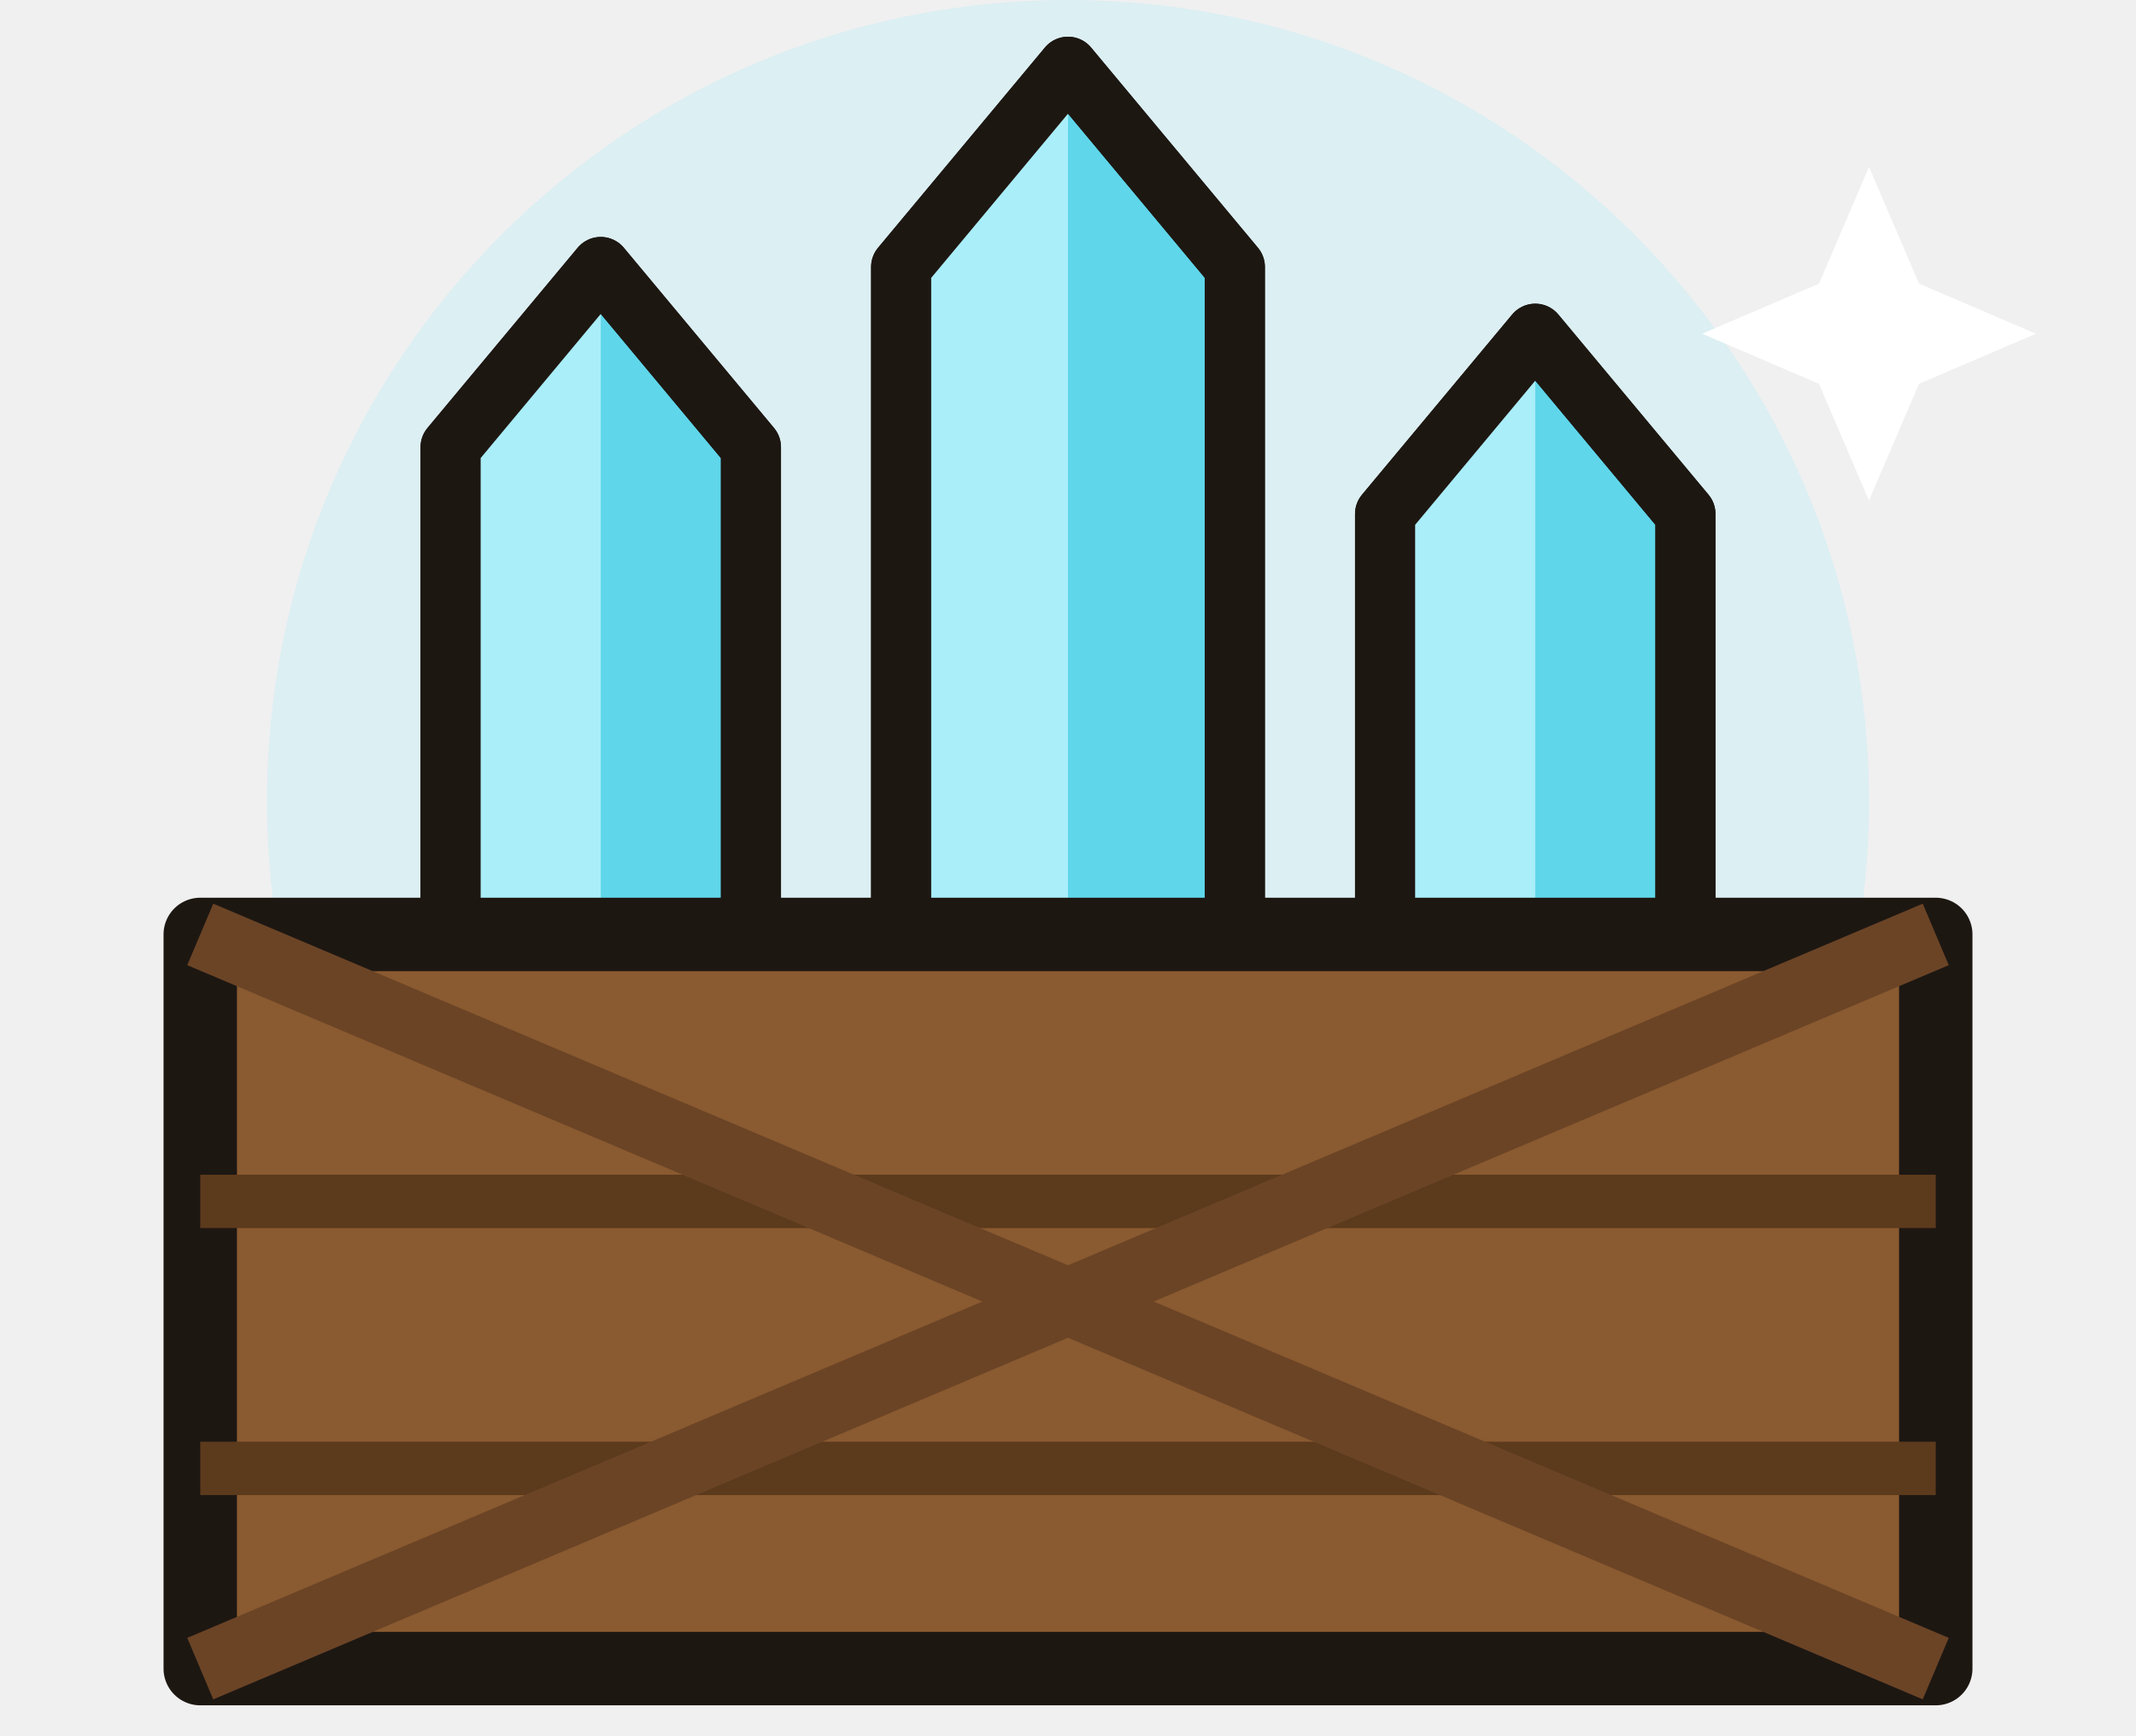
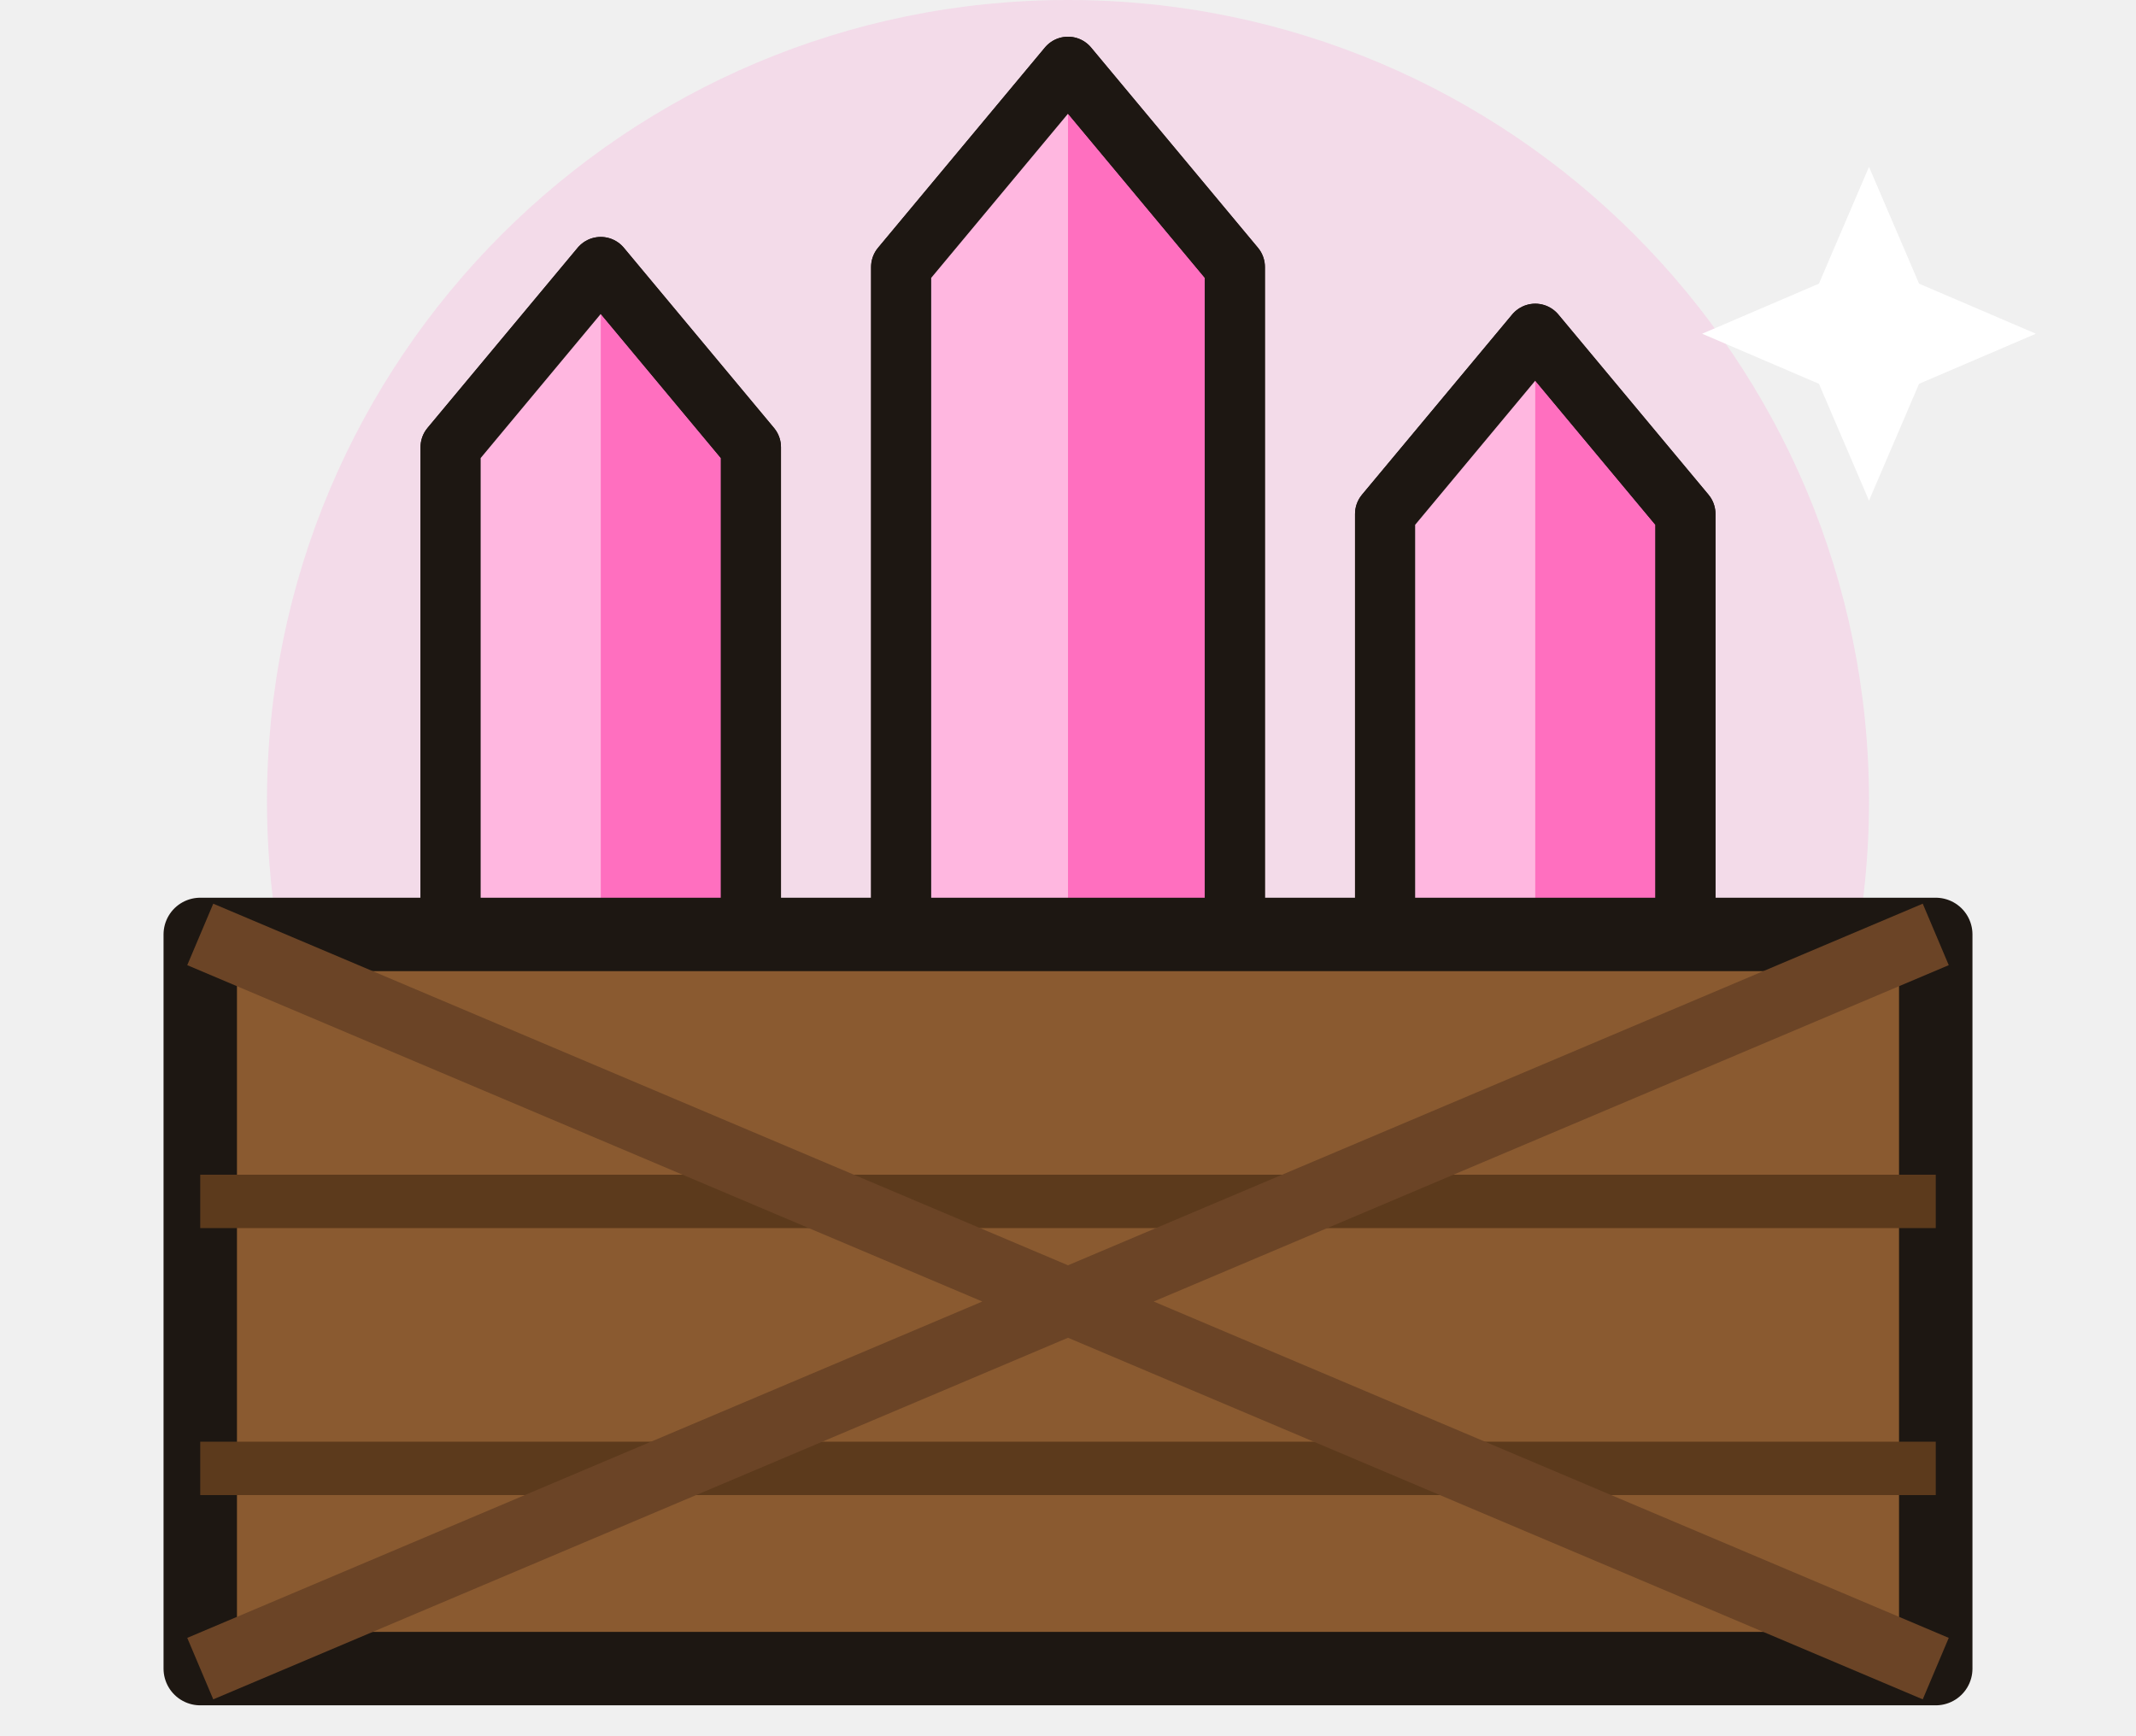
<svg xmlns="http://www.w3.org/2000/svg" width="64" height="52" viewBox="0 0 64 52">
-   <circle cx="32" cy="24" r="24" fill="#7fe8ff" opacity=".18" />
-   <path d="M18 8l4.5 5.4V30H13.5V13.4z" fill="#5fd6ea" stroke="#1d1712" stroke-width="1.8" stroke-linejoin="round" stroke-linecap="round" />
-   <path d="M18 8L13.5 13.4V30H18z" fill="#c9f8ff" opacity=".7" />
+   <circle cx="32" cy="24" r="24" fill="#ff7ac8" opacity=".18" />
+   <path d="M18 8l4.5 5.4V30H13.5V13.4z" fill="#ff6fbf" stroke="#1d1712" stroke-width="1.8" stroke-linejoin="round" stroke-linecap="round" />
+   <path d="M18 8L13.5 13.4V30H18z" fill="#ffd6ee" opacity=".7" />
  <path d="M18 8l4.5 5.4V30H13.5V13.4z" fill="none" stroke="#1d1712" stroke-width="1.8" stroke-linejoin="round" stroke-linecap="round" />
-   <path d="M32 2l5 6V30H27V8z" fill="#5fd6ea" stroke="#1d1712" stroke-width="1.8" stroke-linejoin="round" stroke-linecap="round" />
-   <path d="M32 2L27 8V30H32z" fill="#c9f8ff" opacity=".7" />
+   <path d="M32 2l5 6V30H27V8z" fill="#ff6fbf" stroke="#1d1712" stroke-width="1.8" stroke-linejoin="round" stroke-linecap="round" />
+   <path d="M32 2L27 8V30H32z" fill="#ffd6ee" opacity=".7" />
  <path d="M32 2l5 6V30H27V8z" fill="none" stroke="#1d1712" stroke-width="1.8" stroke-linejoin="round" stroke-linecap="round" />
-   <path d="M46 10l4.5 5.4V30H41.5V15.4z" fill="#5fd6ea" stroke="#1d1712" stroke-width="1.8" stroke-linejoin="round" stroke-linecap="round" />
-   <path d="M46 10L41.5 15.4V30H46z" fill="#c9f8ff" opacity=".7" />
+   <path d="M46 10l4.5 5.4V30H41.5V15.4z" fill="#ff6fbf" stroke="#1d1712" stroke-width="1.8" stroke-linejoin="round" stroke-linecap="round" />
+   <path d="M46 10L41.5 15.4V30H46z" fill="#ffd6ee" opacity=".7" />
  <path d="M46 10l4.5 5.4V30H41.5V15.4z" fill="none" stroke="#1d1712" stroke-width="1.8" stroke-linejoin="round" stroke-linecap="round" />
  <path d="M6 28h52v22H6z" fill="#8a5a30" stroke="#1d1712" stroke-width="2.2" stroke-linejoin="round" stroke-linecap="round" />
  <path d="M6 36h52M6 44h52" stroke="#5c3a1c" stroke-width="1.6" />
  <path d="M6 28l52 22M58 28L6 50" stroke="#6b4426" stroke-width="2" />
  <path d="M56 5l1.5 3.5 3.5 1.5-3.5 1.5-1.5 3.5-1.5-3.5-3.5-1.5 3.5-1.5z" fill="#ffffff" />
</svg>
